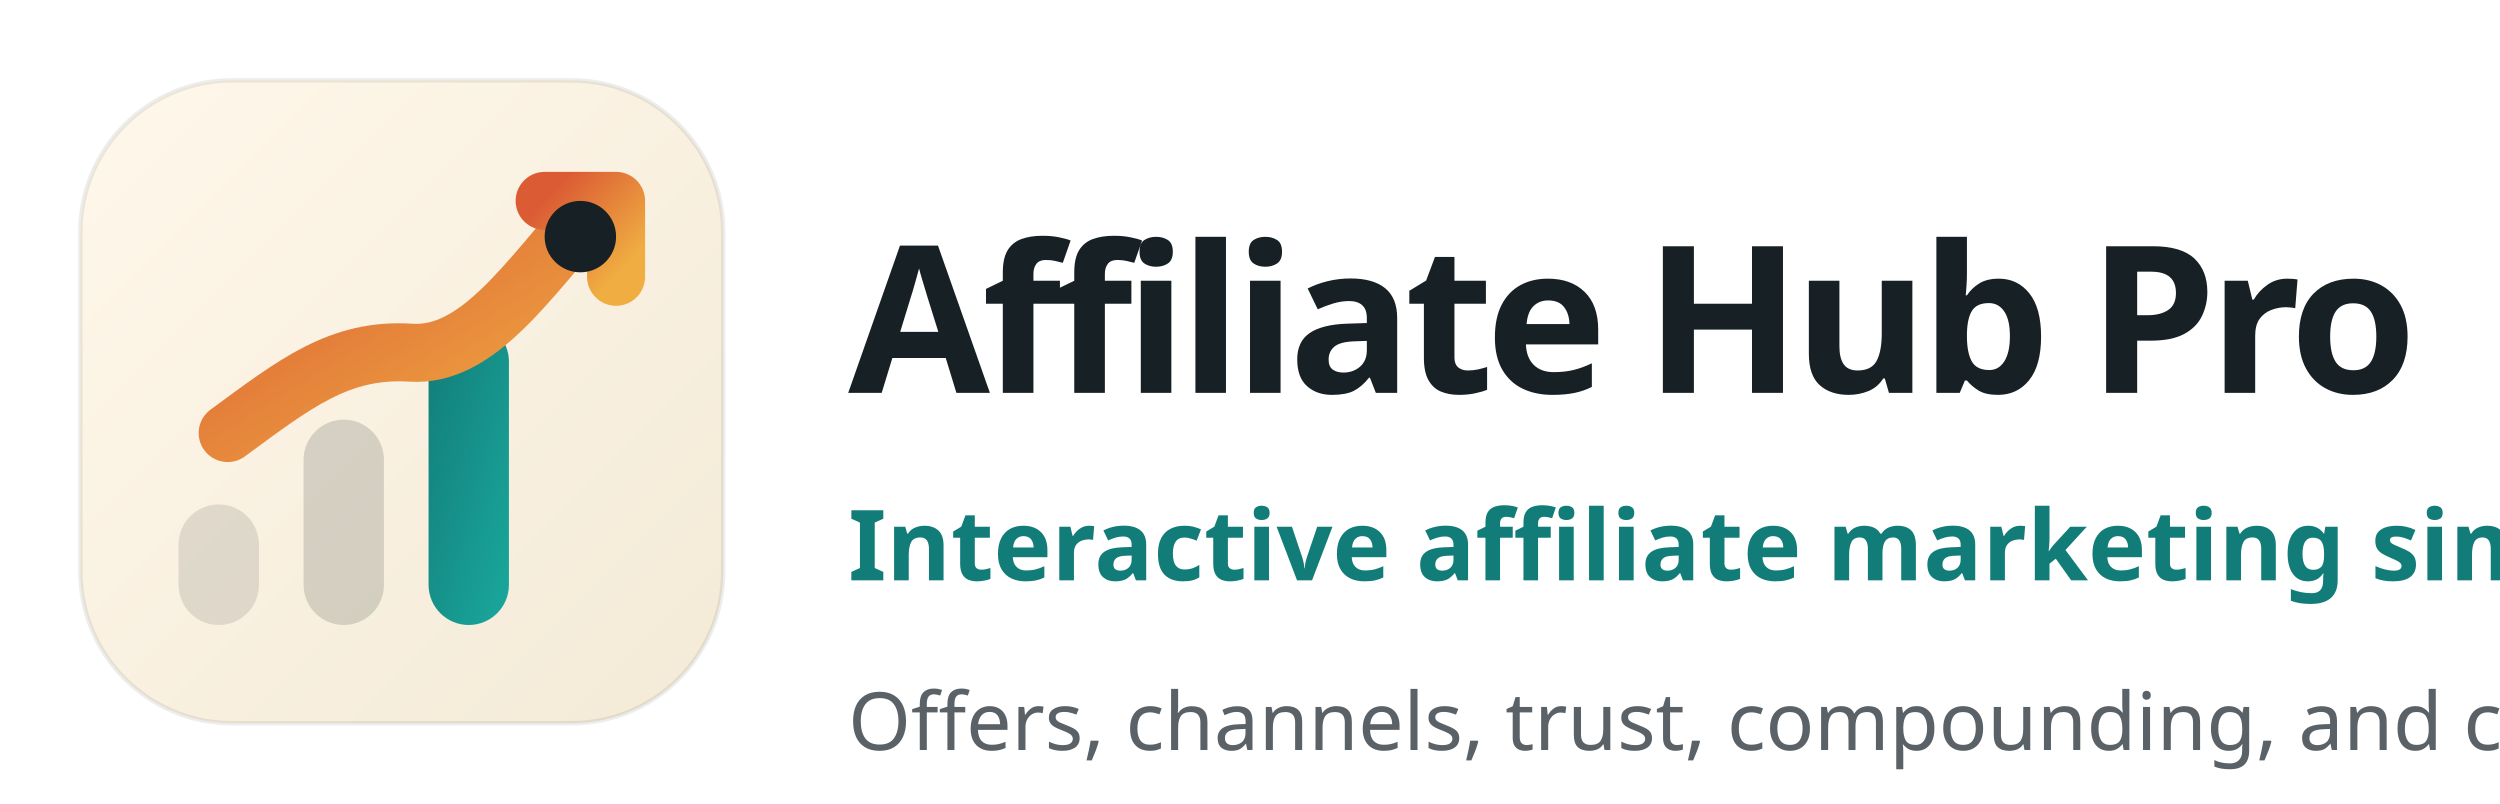
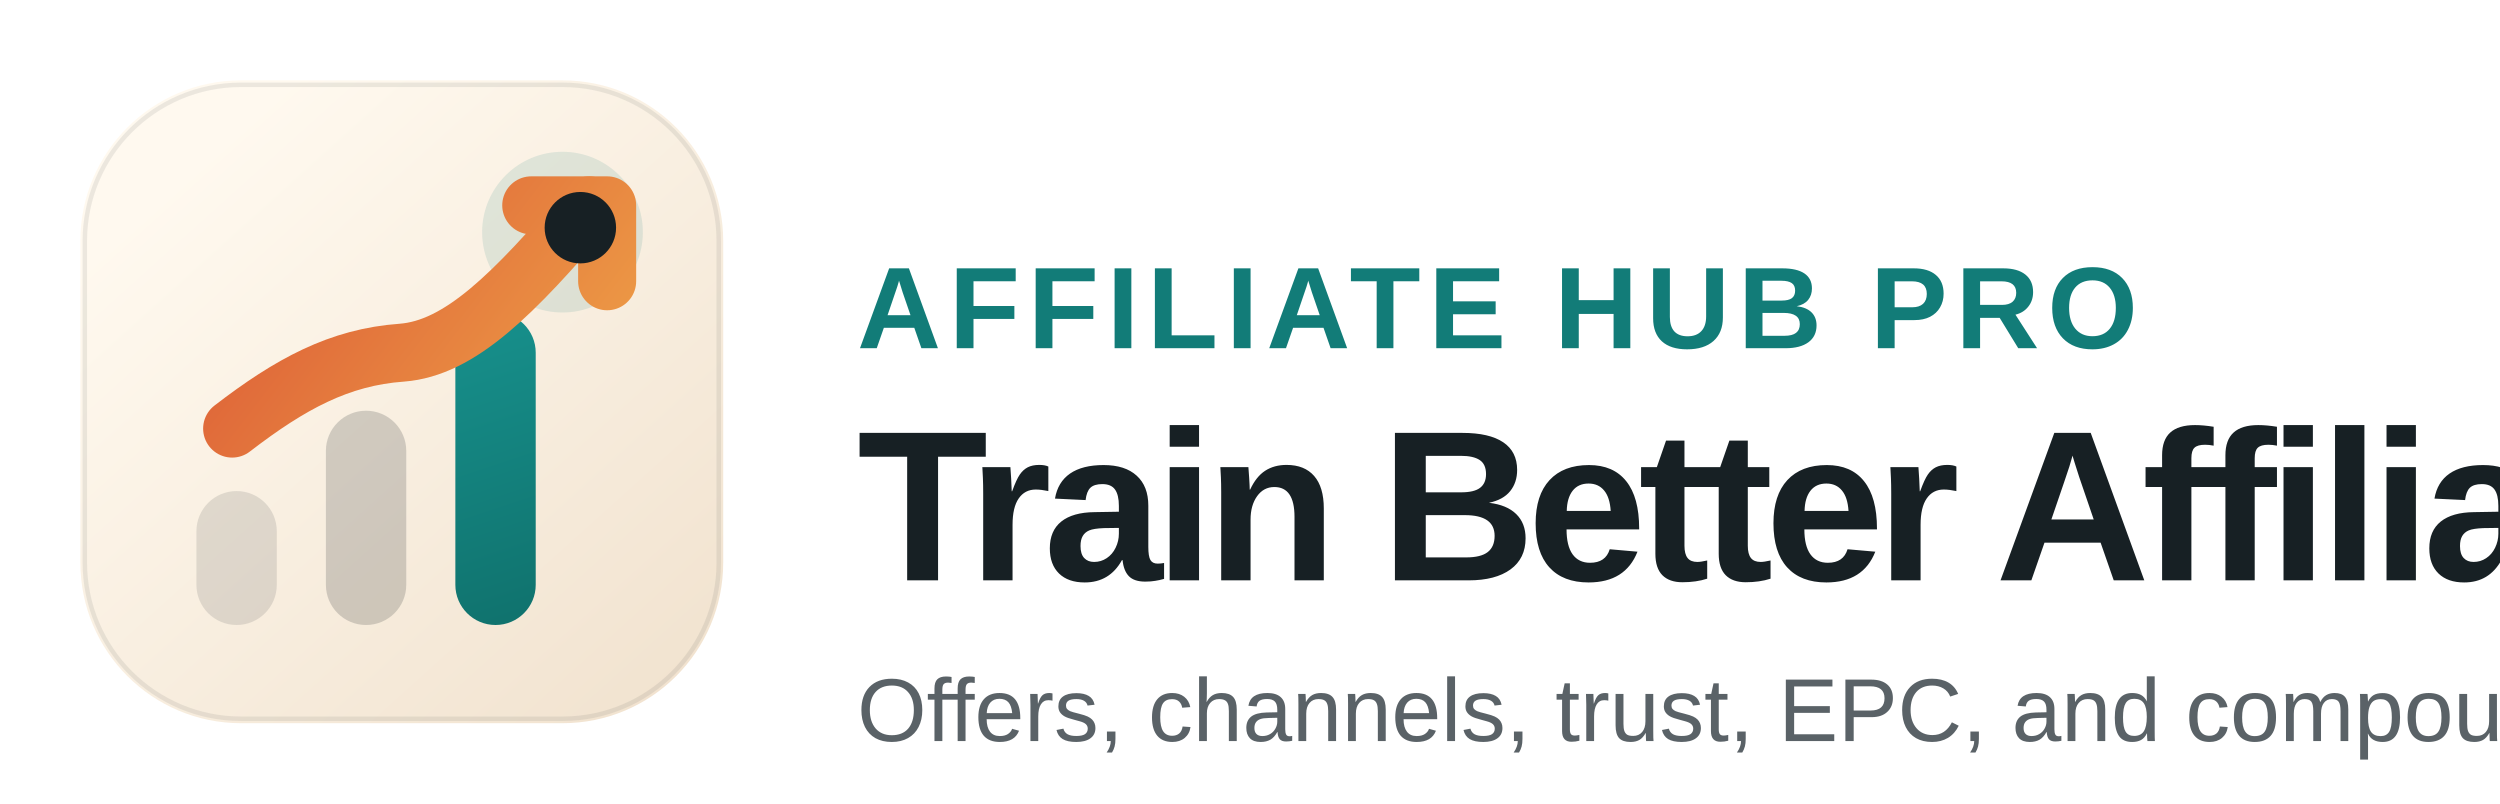
<svg xmlns="http://www.w3.org/2000/svg" viewBox="0 0 560 180" role="img" aria-labelledby="title desc">
  <defs>
-     <linearGradient id="panel" x1="0" y1="0" x2="1" y2="1">
-       <stop offset="0%" stop-color="#fff7ea" />
-       <stop offset="100%" stop-color="#f3ead7" />
+     <linearGradient id="badge" x1="26" y1="18" x2="152" y2="158" gradientUnits="userSpaceOnUse">
+       <stop offset="0" stop-color="#fff9ef" />
+       <stop offset="1" stop-color="#efdfca" />
    </linearGradient>
-     <linearGradient id="accent" x1="0" y1="0" x2="1" y2="1">
-       <stop offset="0%" stop-color="#db5c34" />
-       <stop offset="100%" stop-color="#f0ad42" />
+     <linearGradient id="line" x1="40" y1="42" x2="126" y2="108" gradientUnits="userSpaceOnUse">
+       <stop offset="0" stop-color="#de6238" />
+       <stop offset="1" stop-color="#f3b24b" />
    </linearGradient>
-     <linearGradient id="teal" x1="0" y1="0" x2="1" y2="1">
-       <stop offset="0%" stop-color="#127c78" />
-       <stop offset="100%" stop-color="#1aa89d" />
+     <linearGradient id="teal" x1="78" y1="56" x2="102" y2="128" gradientUnits="userSpaceOnUse">
+       <stop offset="0" stop-color="#17908c" />
+       <stop offset="1" stop-color="#0f6f6a" />
    </linearGradient>
  </defs>
  <rect width="560" height="180" rx="36" fill="none" />
  <g transform="translate(18 18)">
-     <rect width="144" height="144" rx="34" fill="url(#panel)" stroke="#172024" stroke-opacity="0.08" />
-     <rect x="22" y="95" width="18" height="27" rx="9" fill="#172024" fill-opacity="0.12" />
-     <rect x="50" y="76" width="18" height="46" rx="9" fill="#172024" fill-opacity="0.16" />
-     <rect x="78" y="54" width="18" height="68" rx="9" fill="url(#teal)" />
-     <path d="M33 79 C48 68 58 60 74 61 C89 62 100 45 115 28" fill="none" stroke="url(#accent)" stroke-width="13" stroke-linecap="round" />
-     <path d="M104 27 L120 27 L120 44" fill="none" stroke="url(#accent)" stroke-width="13" stroke-linecap="round" stroke-linejoin="round" />
-     <circle cx="112" cy="35" r="8" fill="#172024" />
+     <rect width="144" height="144" rx="36" fill="url(#badge)" />
+     <rect x="1" y="1" width="142" height="142" rx="35" fill="none" stroke="#172024" stroke-opacity="0.08" />
+     <circle cx="108" cy="34" r="18" fill="#127c78" fill-opacity="0.12" />
+     <rect x="26" y="92" width="18" height="30" rx="9" fill="#172024" fill-opacity="0.12" />
+     <rect x="55" y="74" width="18" height="48" rx="9" fill="#172024" fill-opacity="0.18" />
+     <rect x="84" y="52" width="18" height="70" rx="9" fill="url(#teal)" />
+     <path d="M34 78 C47 68 58 62 72 61 C85 60 97 48 114 28" fill="none" stroke="url(#line)" stroke-width="13" stroke-linecap="round" />
+     <path d="M101 28 H118 V45" fill="none" stroke="url(#line)" stroke-width="13" stroke-linecap="round" stroke-linejoin="round" />
+     <circle cx="112" cy="33" r="8" fill="#172024" />
  </g>
-   <g transform="translate(190 38)" fill="#172024">
-     <text x="0" y="50" font-family="'Space Grotesk', 'IBM Plex Sans', sans-serif" font-size="46" font-weight="700" letter-spacing="-1.8">Affiliate Hub Pro</text>
-     <text x="0" y="92" font-family="'IBM Plex Sans', sans-serif" font-size="22" font-weight="600" fill="#127c78">Interactive affiliate marketing simulator</text>
-     <text x="0" y="130" font-family="'IBM Plex Sans', sans-serif" font-size="18" fill="#5a6267">Offers, channels, trust, compounding, and cash flow</text>
+   <g transform="translate(192 30)">
+     <text x="0" y="48" font-family="Trebuchet MS, Verdana, Arial, sans-serif" font-size="26" font-weight="700" letter-spacing="1.8" fill="#127c78">AFFILIATE HUB PRO</text>
+     <text x="0" y="100" font-family="Trebuchet MS, Verdana, Arial, sans-serif" font-size="48" font-weight="700" letter-spacing="-1.8" fill="#172024">Train Better Affiliate Decisions</text>
+     <text x="0" y="136" font-family="Arial, Helvetica, sans-serif" font-size="20" fill="#5a6267">Offers, channels, trust, EPC, and compounding strategy in one simulator.</text>
  </g>
</svg>
